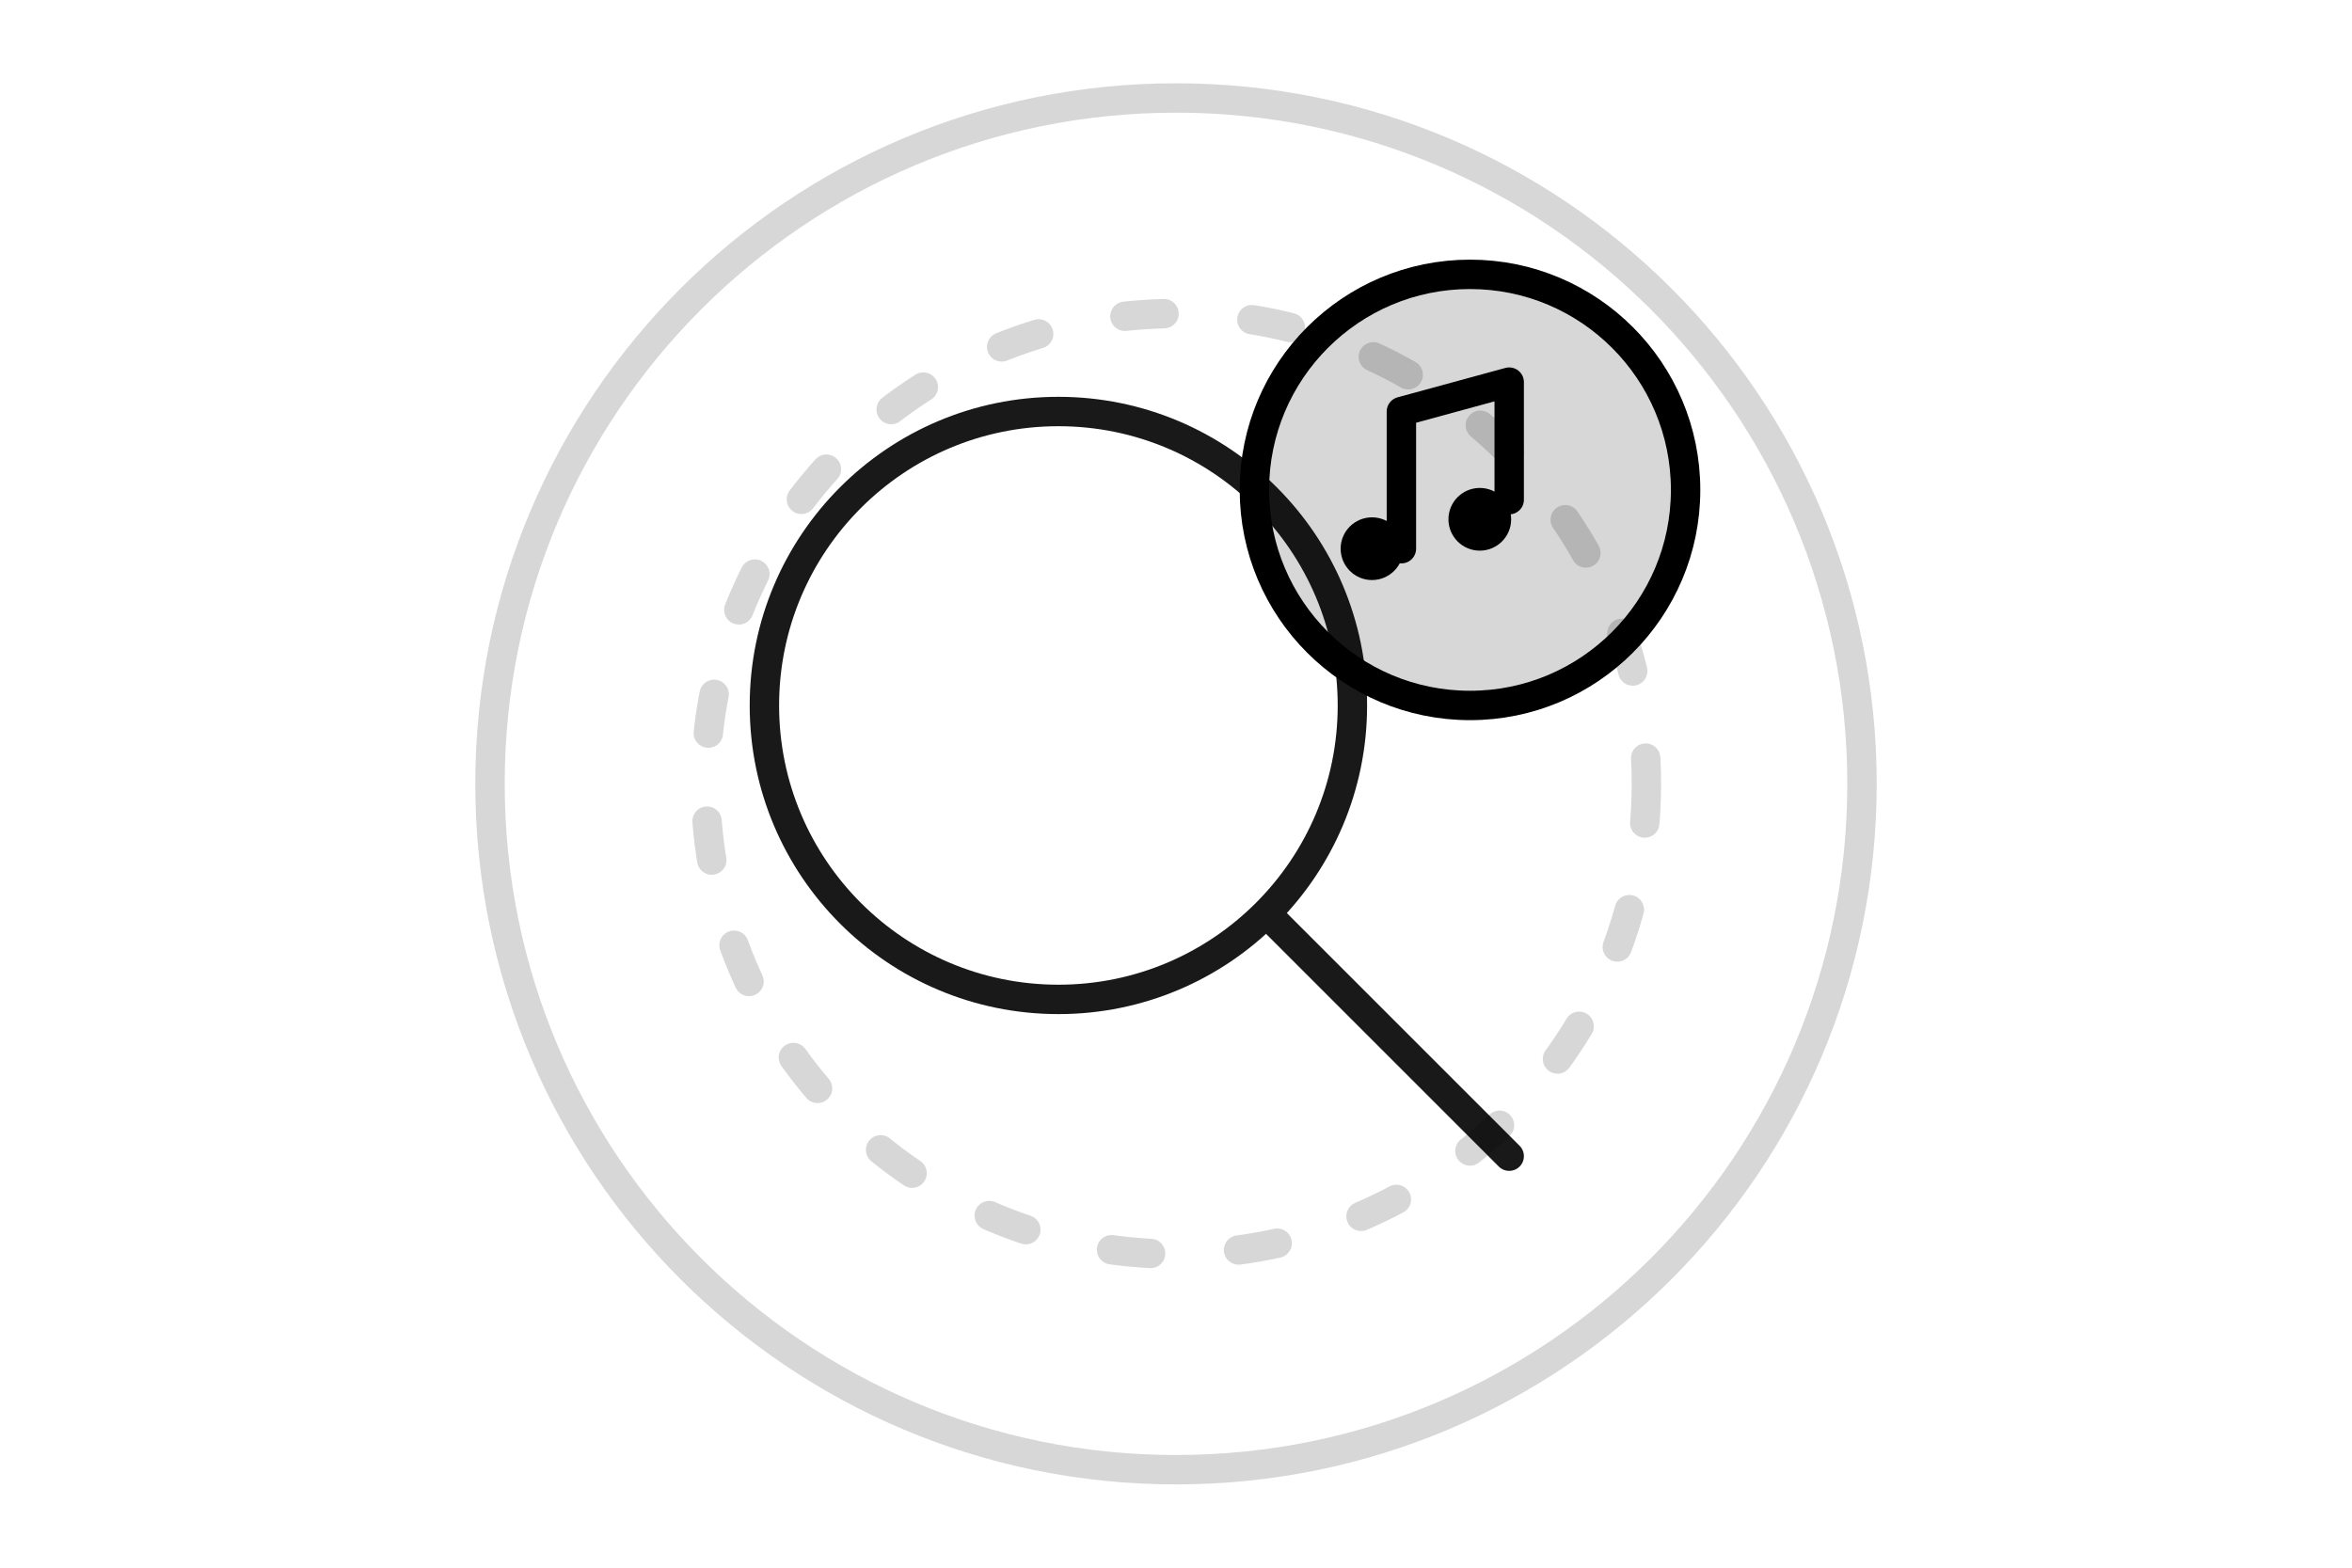
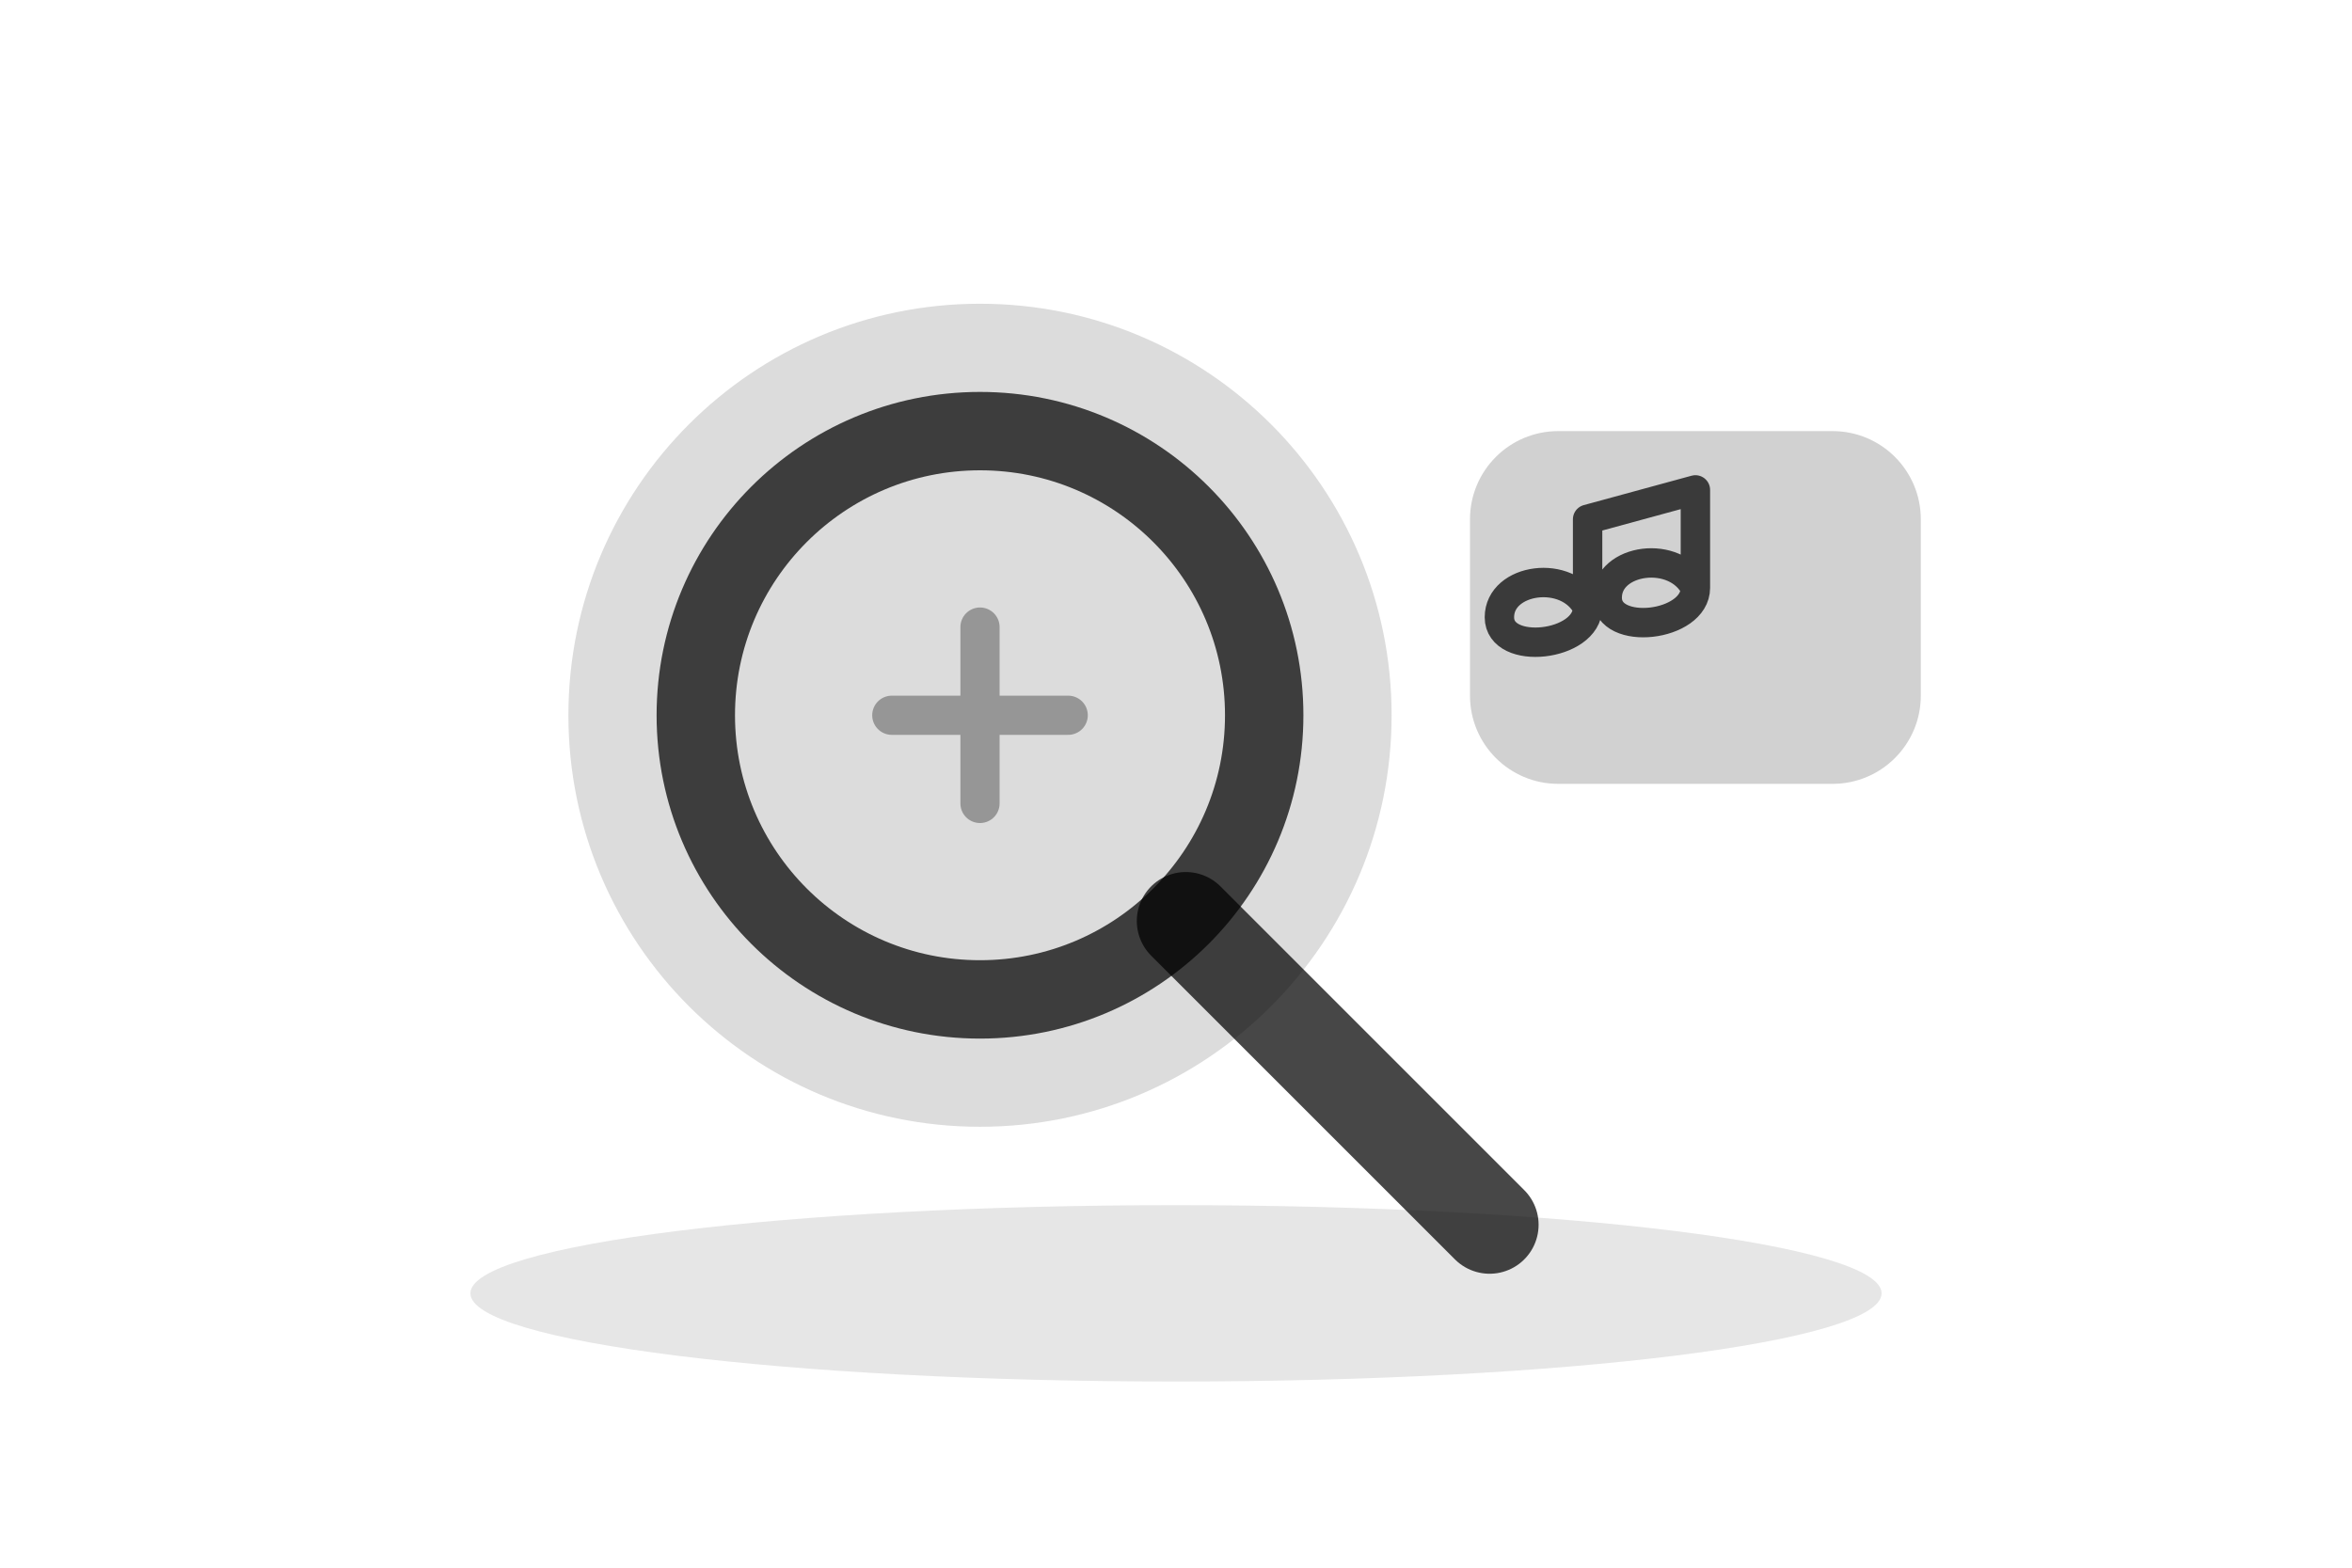
- <svg xmlns="http://www.w3.org/2000/svg" viewBox="0 0 240 160" fill="none" stroke="currentColor" stroke-width="3" stroke-linecap="round" stroke-linejoin="round">
-   <g opacity="0.16">
-     <circle cx="120" cy="80" r="70" />
-     <circle cx="120" cy="80" r="48" stroke-dasharray="4 9" />
-   </g>
-   <g opacity="0.9">
-     <circle cx="108" cy="72" r="30" />
-     <path d="M130 94l24 24" />
-   </g>
-   <g>
-     <circle cx="150" cy="50" r="22" fill="currentColor" fill-opacity="0.16" />
-     <path d="M143 56V42l11-3v12" />
-     <circle cx="140" cy="56" r="3.2" fill="currentColor" stroke="none" />
-     <circle cx="151" cy="53" r="3.2" fill="currentColor" stroke="none" />
-   </g>
+ <svg xmlns="http://www.w3.org/2000/svg" viewBox="0 0 240 160" fill="none" stroke="currentColor" stroke-linecap="round" stroke-linejoin="round">
+   <ellipse cx="120" cy="132" rx="72" ry="9" fill="currentColor" opacity="0.10" stroke="none" />
+   <circle cx="100" cy="73" r="42" fill="currentColor" opacity="0.14" stroke="none" />
+   <circle cx="100" cy="73" r="29" stroke-width="8" opacity="0.72" />
+   <path d="M121 94l31 31" stroke-width="10" opacity="0.72" />
+   <path d="M91 73h18M100 64v18" stroke-width="4" opacity="0.32" />
+   <rect x="150" y="44" width="46" height="36" rx="9" fill="currentColor" opacity="0.18" stroke="none" />
+   <path d="M162 62v-9l11-3v10M162 62c0 4-9 5-9 1s7-5 9-1M173 60c0 4-9 5-9 1s7-5 9-1" stroke-width="3" opacity="0.72" />
</svg>
